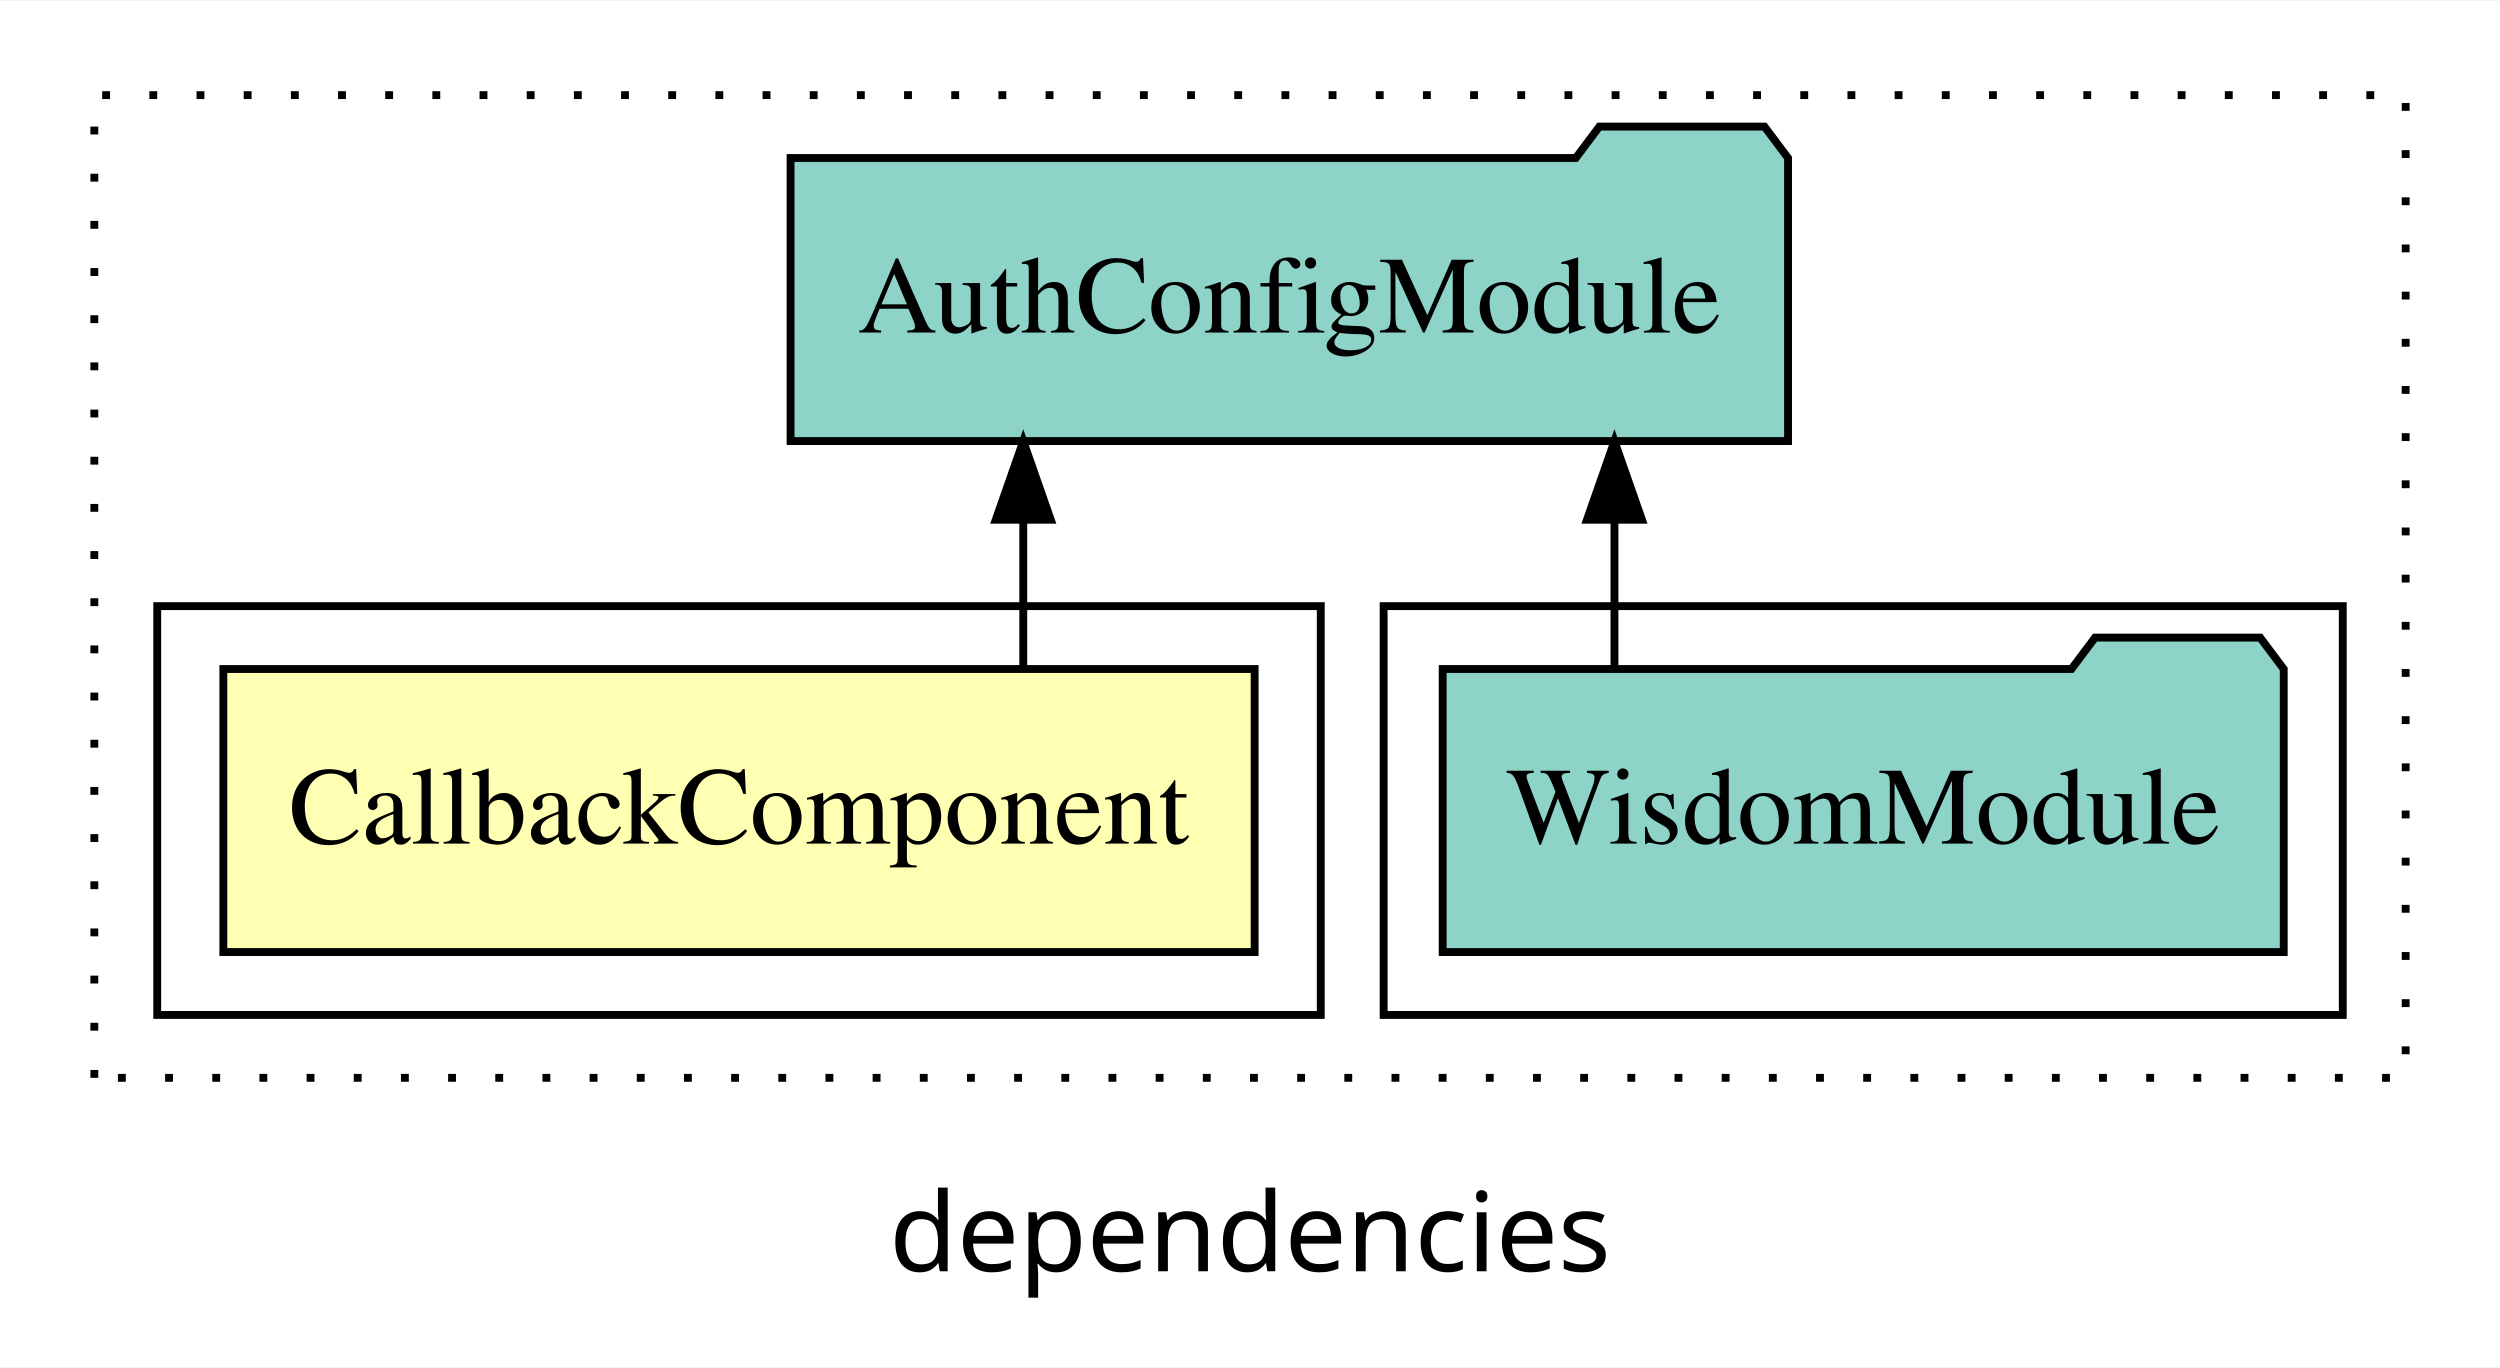
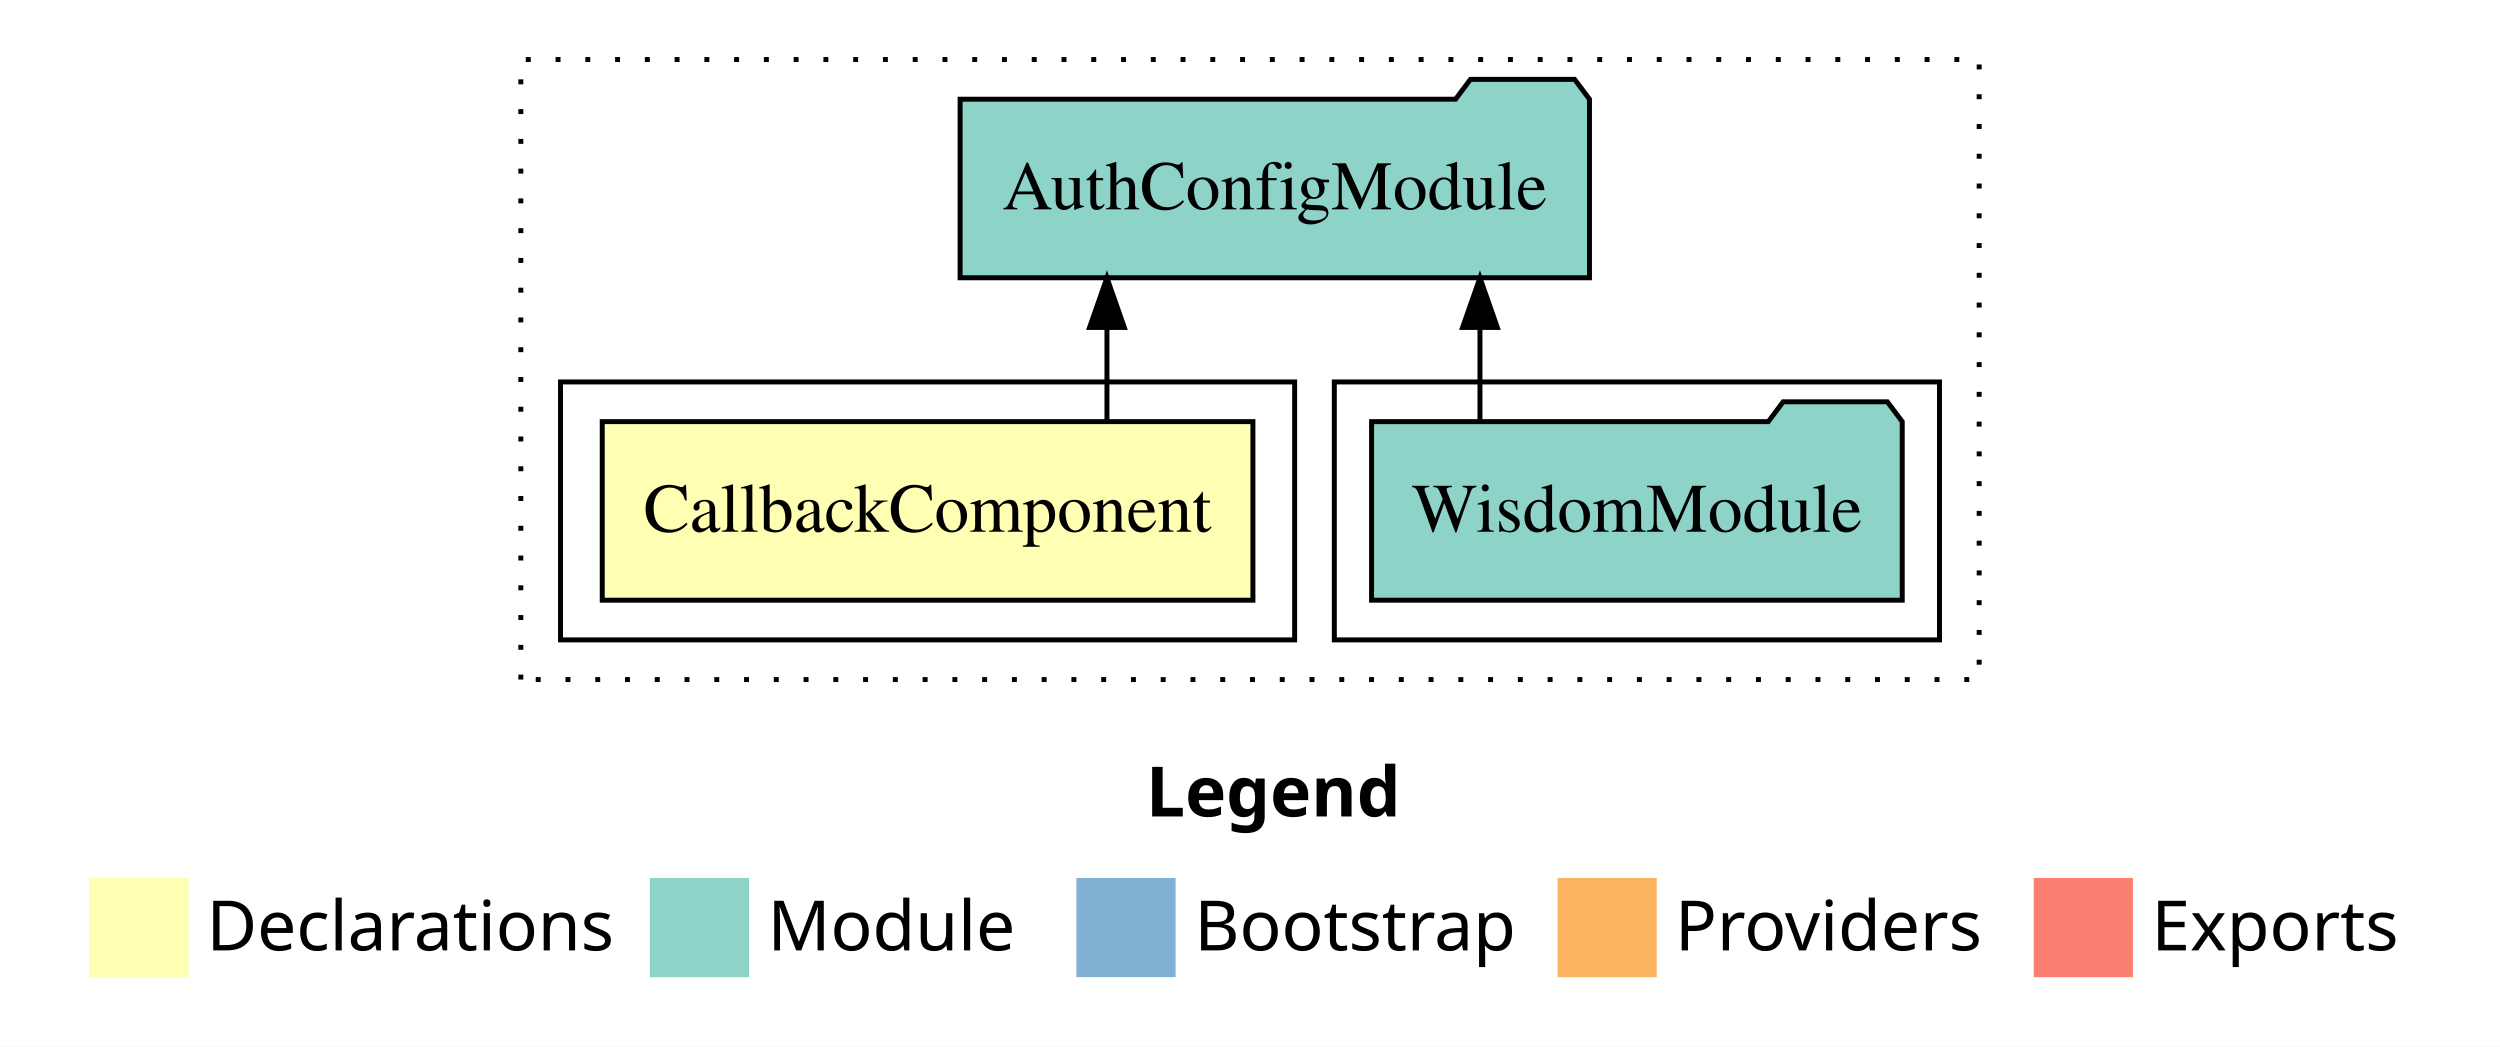
- <svg xmlns="http://www.w3.org/2000/svg" width="318pt" height="174pt" viewBox="0.00 0.00 318.00 173.80">
-   <g id="graph0" class="graph" transform="scale(1 1) rotate(0) translate(4 169.8)">
-     <polygon fill="white" stroke="transparent" points="-4,4 -4,-169.8 314,-169.8 314,4 -4,4" />
-     <text text-anchor="middle" x="155" y="-8.2" font-family="sans-serif" font-size="14.00">dependencies</text>
+ <svg xmlns="http://www.w3.org/2000/svg" width="504pt" height="211pt" viewBox="0.00 0.00 504.00 211.00">
+   <g id="graph0" class="graph" transform="scale(1 1) rotate(0) translate(4 207)">
+     <polygon fill="white" stroke="transparent" points="-4,4 -4,-207 500,-207 500,4 -4,4" />
+     <text text-anchor="start" x="227.01" y="-42.4" font-family="Times-12" font-weight="bold" font-size="14.00">Legend</text>
+     <polygon fill="#ffffb3" stroke="transparent" points="14,-10 14,-30 34,-30 34,-10 14,-10" />
+     <text text-anchor="start" x="37.63" y="-15.4" font-family="Times-12" font-size="14.00">  Declarations</text>
+     <polygon fill="#8dd3c7" stroke="transparent" points="127,-10 127,-30 147,-30 147,-10 127,-10" />
+     <text text-anchor="start" x="150.73" y="-15.4" font-family="Times-12" font-size="14.00">  Module</text>
+     <polygon fill="#80b1d3" stroke="transparent" points="213,-10 213,-30 233,-30 233,-10 213,-10" />
+     <text text-anchor="start" x="236.78" y="-15.4" font-family="Times-12" font-size="14.00">  Bootstrap</text>
+     <polygon fill="#fdb462" stroke="transparent" points="310,-10 310,-30 330,-30 330,-10 310,-10" />
+     <text text-anchor="start" x="333.67" y="-15.4" font-family="Times-12" font-size="14.00">  Providers</text>
+     <polygon fill="#fb8072" stroke="transparent" points="406,-10 406,-30 426,-30 426,-10 406,-10" />
+     <text text-anchor="start" x="429.73" y="-15.4" font-family="Times-12" font-size="14.00">  Exports</text>
    <g id="clust1" class="cluster">
-       <polygon fill="none" stroke="black" stroke-dasharray="1,5" points="8,-32.8 8,-157.8 302,-157.8 302,-32.8 8,-32.8" />
+       <polygon fill="none" stroke="black" stroke-dasharray="1,5" points="101,-70 101,-195 395,-195 395,-70 101,-70" />
    </g>
    <g id="clust4" class="cluster">
-       <polygon fill="none" stroke="black" points="172,-40.8 172,-92.8 294,-92.8 294,-40.8 172,-40.8" />
+       <polygon fill="none" stroke="black" points="265,-78 265,-130 387,-130 387,-78 265,-78" />
    </g>
    <g id="clust2" class="cluster">
-       <polygon fill="none" stroke="black" points="16,-40.8 16,-92.8 164,-92.8 164,-40.8 16,-40.8" />
+       <polygon fill="none" stroke="black" points="109,-78 109,-130 257,-130 257,-78 109,-78" />
    </g>
    <g id="node1" class="node">
-       <polygon fill="#ffffb3" stroke="black" points="155.59,-84.8 24.41,-84.8 24.41,-48.8 155.59,-48.8 155.59,-84.8" />
-       <text text-anchor="middle" x="90" y="-62.6" font-family="Times,serif" font-size="14.00">CallbackComponent</text>
+       <polygon fill="#ffffb3" stroke="black" points="248.59,-122 117.41,-122 117.41,-86 248.59,-86 248.59,-122" />
+       <text text-anchor="middle" x="183" y="-99.8" font-family="Times,serif" font-size="14.00">CallbackComponent</text>
    </g>
    <g id="node2" class="node">
-       <polygon fill="#8dd3c7" stroke="black" points="223.44,-149.8 220.44,-153.8 199.44,-153.8 196.44,-149.8 96.56,-149.8 96.56,-113.8 223.44,-113.8 223.44,-149.8" />
-       <text text-anchor="middle" x="160" y="-127.6" font-family="Times,serif" font-size="14.00">AuthConfigModule</text>
+       <polygon fill="#8dd3c7" stroke="black" points="316.44,-187 313.44,-191 292.44,-191 289.44,-187 189.56,-187 189.56,-151 316.44,-151 316.44,-187" />
+       <text text-anchor="middle" x="253" y="-164.8" font-family="Times,serif" font-size="14.00">AuthConfigModule</text>
    </g>
    <g id="edge1" class="edge">
-       <path fill="none" stroke="black" d="M126.16,-84.91C126.16,-84.91 126.16,-103.79 126.16,-103.79" />
-       <polygon fill="black" stroke="black" points="122.66,-103.79 126.16,-113.79 129.66,-103.79 122.66,-103.79" />
+       <path fill="none" stroke="black" d="M219.16,-122.11C219.16,-122.11 219.16,-140.99 219.16,-140.99" />
+       <polygon fill="black" stroke="black" points="215.66,-140.99 219.16,-150.99 222.66,-140.99 215.66,-140.99" />
    </g>
    <g id="node3" class="node">
-       <polygon fill="#8dd3c7" stroke="black" points="286.49,-84.8 283.49,-88.8 262.49,-88.8 259.49,-84.8 179.51,-84.8 179.51,-48.8 286.49,-48.8 286.49,-84.8" />
-       <text text-anchor="middle" x="233" y="-62.6" font-family="Times,serif" font-size="14.00">WisdomModule</text>
+       <polygon fill="#8dd3c7" stroke="black" points="379.49,-122 376.49,-126 355.49,-126 352.49,-122 272.51,-122 272.51,-86 379.49,-86 379.49,-122" />
+       <text text-anchor="middle" x="326" y="-99.8" font-family="Times,serif" font-size="14.00">WisdomModule</text>
    </g>
    <g id="edge2" class="edge">
-       <path fill="none" stroke="black" d="M201.36,-84.91C201.36,-84.91 201.36,-103.79 201.36,-103.79" />
-       <polygon fill="black" stroke="black" points="197.86,-103.79 201.36,-113.79 204.86,-103.79 197.86,-103.79" />
+       <path fill="none" stroke="black" d="M294.36,-122.11C294.36,-122.11 294.36,-140.99 294.36,-140.99" />
+       <polygon fill="black" stroke="black" points="290.86,-140.99 294.36,-150.99 297.86,-140.99 290.86,-140.99" />
    </g>
  </g>
</svg>
